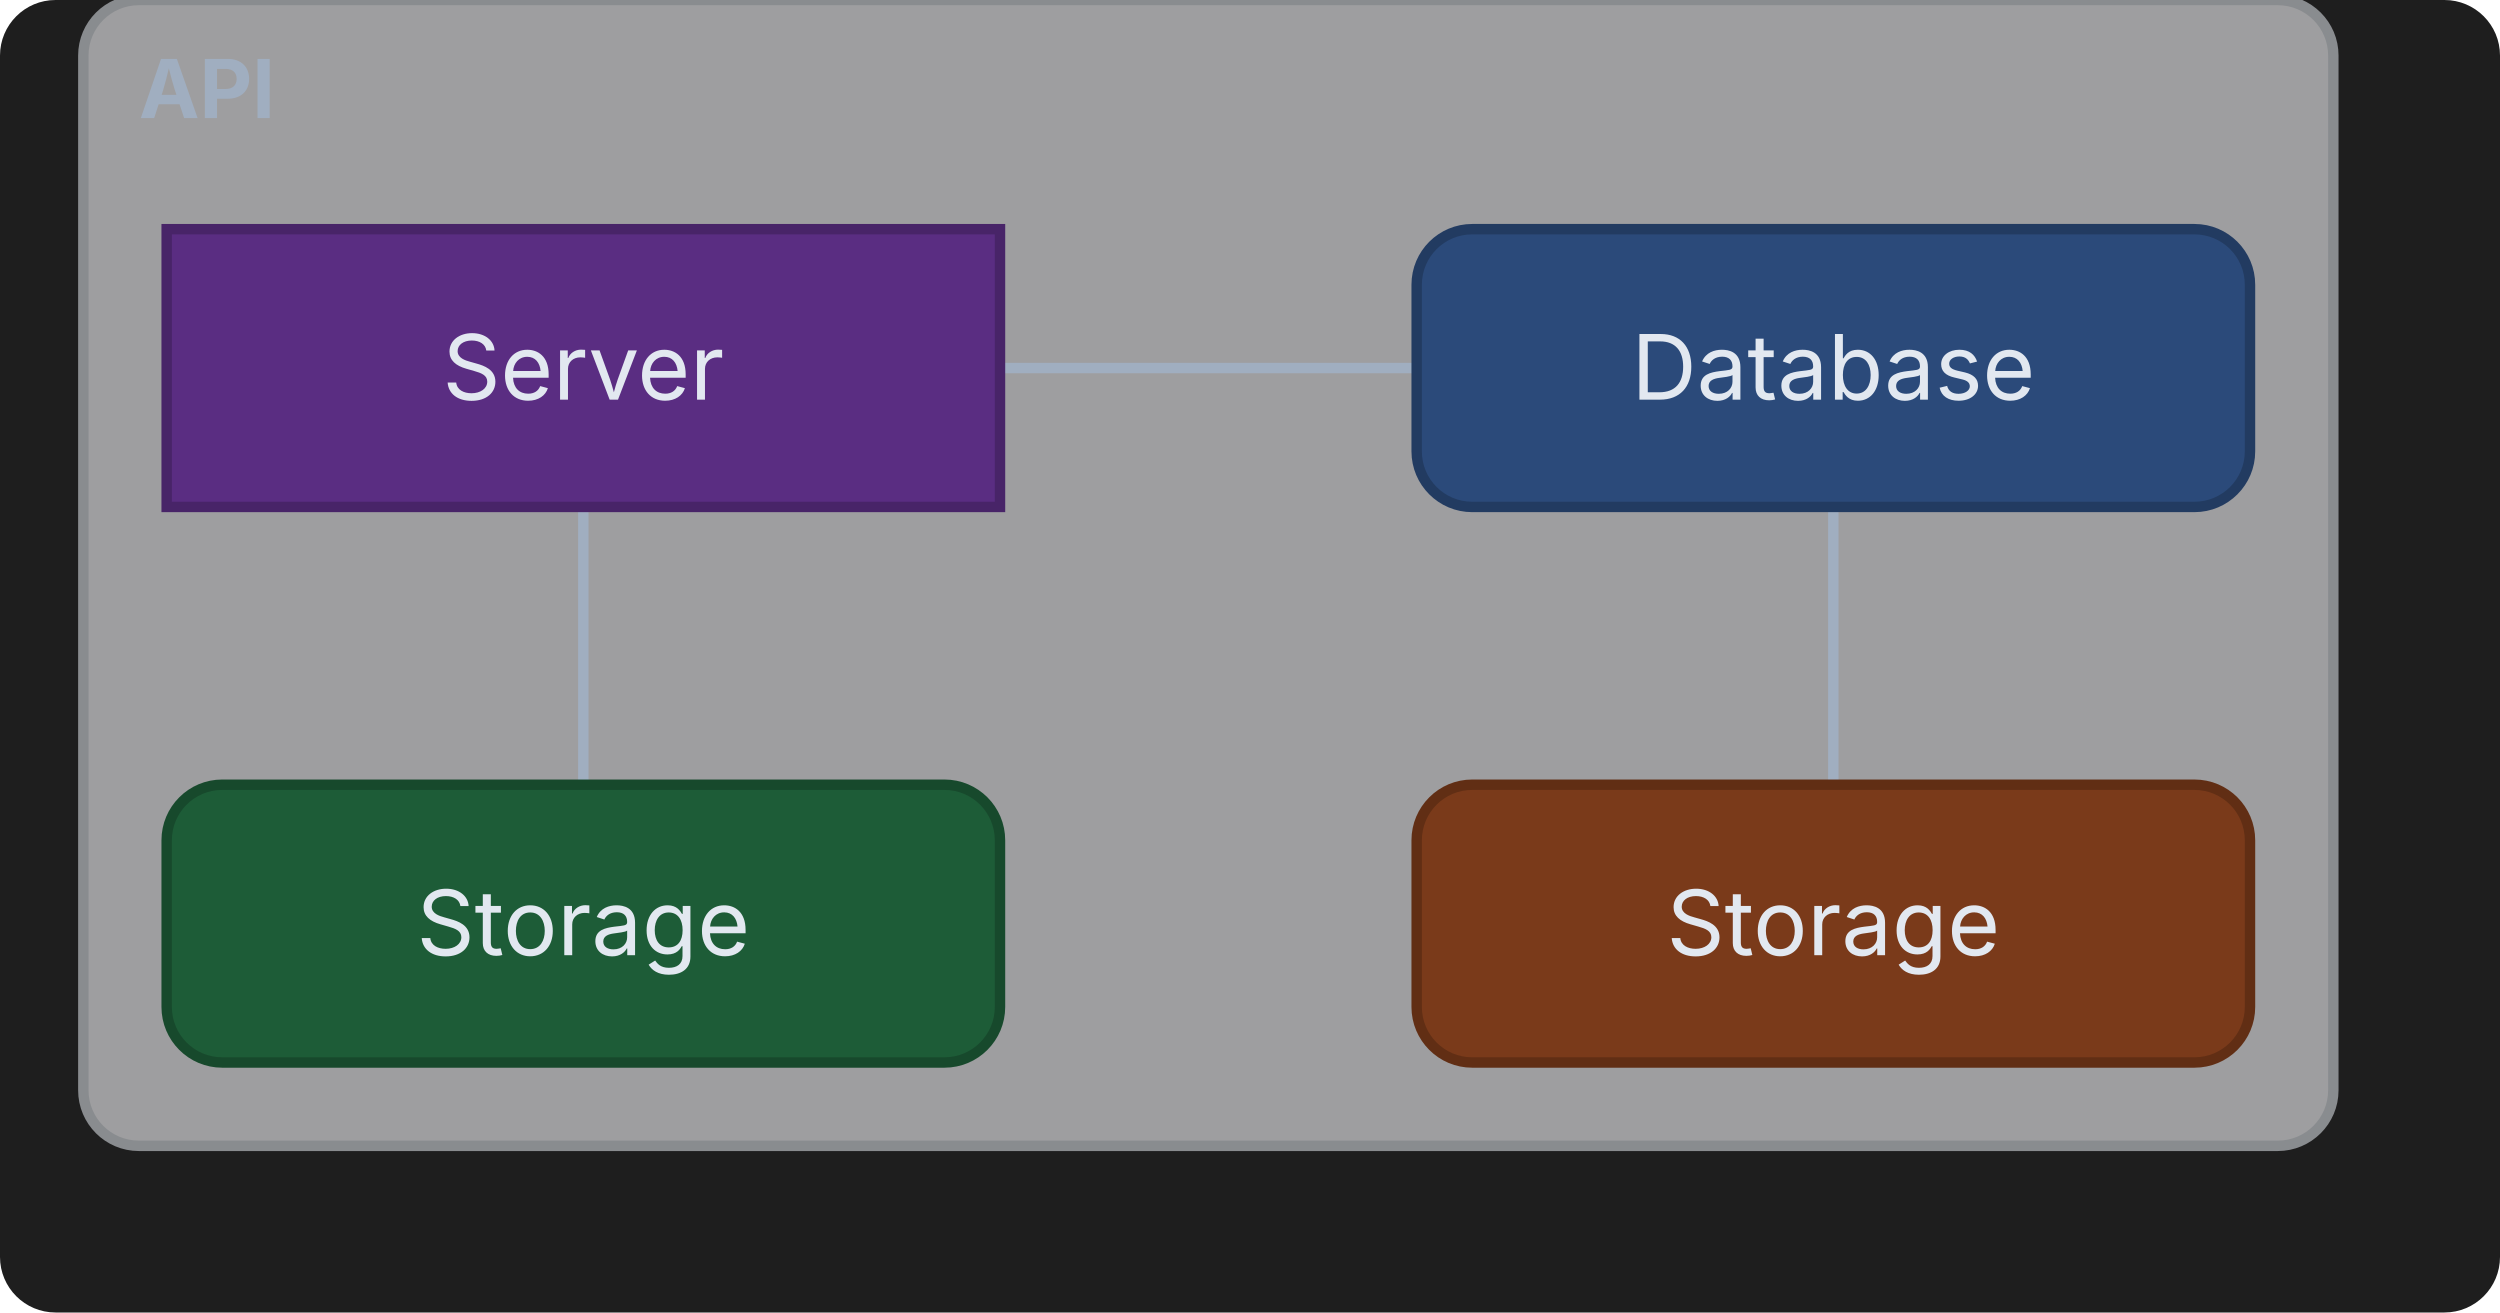
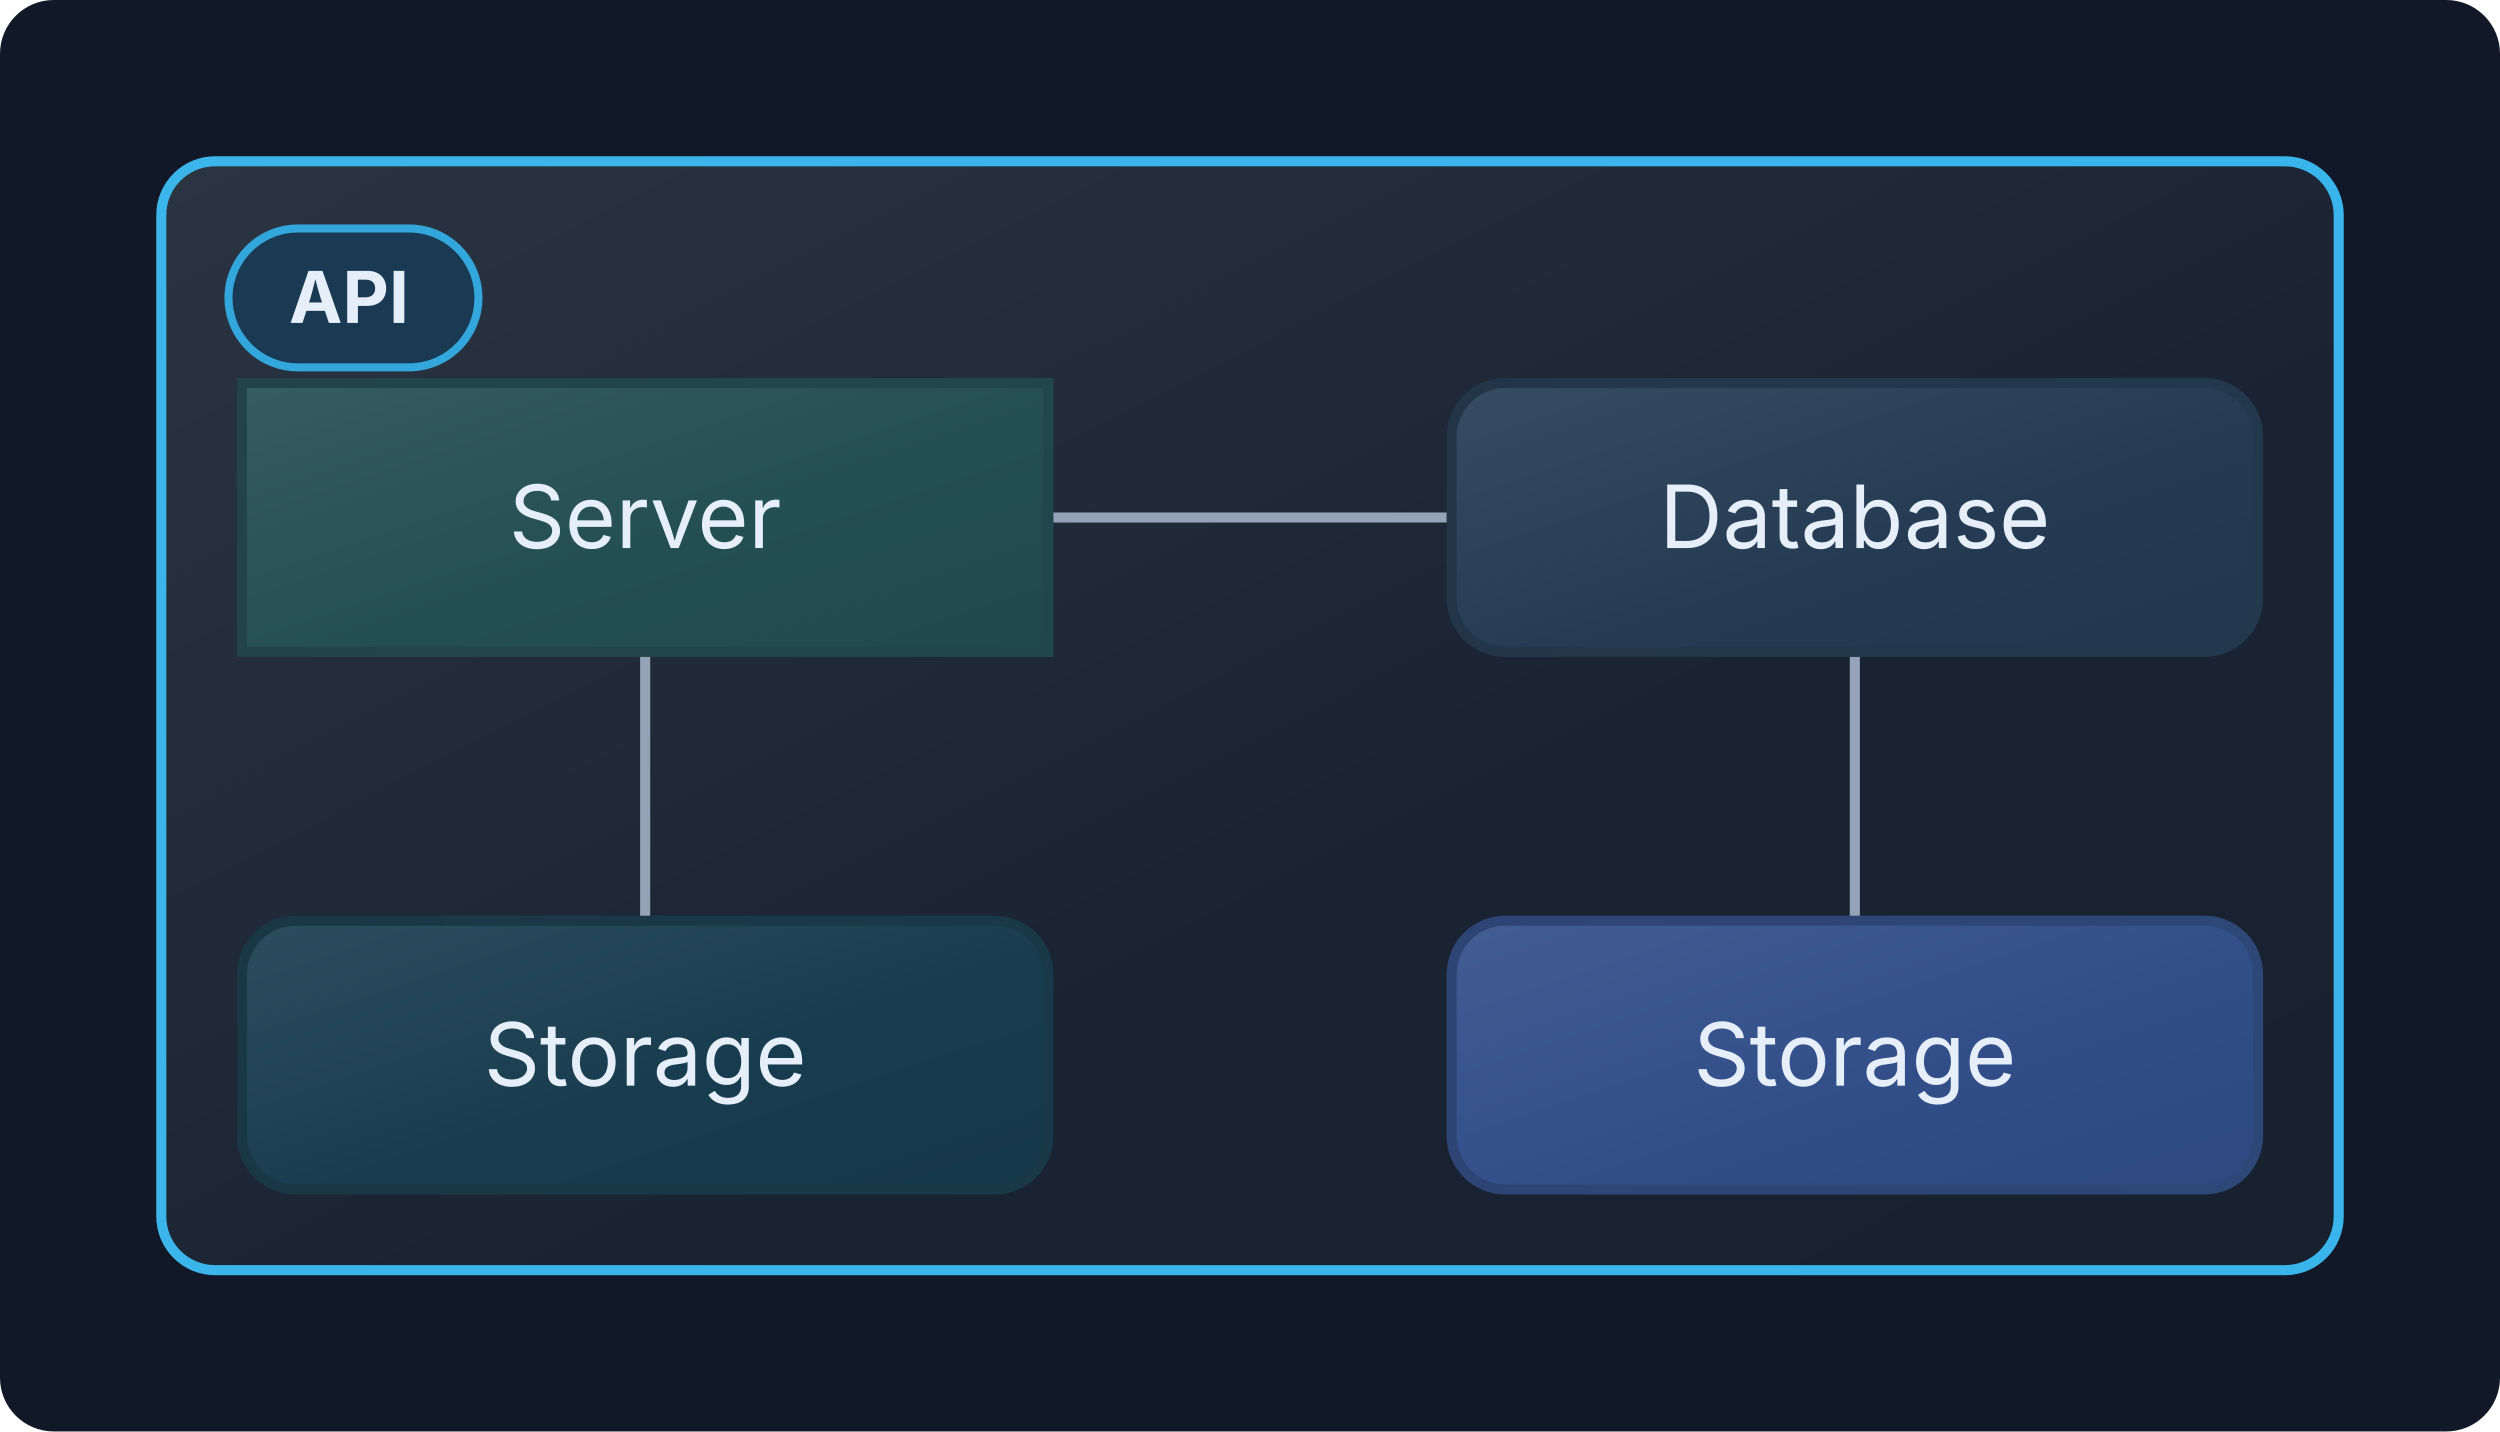
- <svg xmlns="http://www.w3.org/2000/svg" width="360.00" height="189.00" viewBox="0 0 360.00 189.00">
+ <svg xmlns="http://www.w3.org/2000/svg" width="372.00" height="213.00" viewBox="0 0 372.00 213.00">
  <defs>
    <marker id="arrowhead" markerWidth="10" markerHeight="7" refX="9" refY="3.5" orient="auto">
-       <polygon points="0 0, 10 3.5, 0 7" fill="#A0AEC0" />
+       <polygon points="0 0, 10 3.5, 0 7" fill="#94A3B8" />
    </marker>
  </defs>
-   <rect width="360.00" height="189.00" fill="#1E1E1E" rx="8.00" ry="8.00" />
-   <rect x="12.00" y="0.00" width="324.00" height="165.00" rx="8.00" ry="8.00" fill="#F3F4F6" stroke="#D1D5DB" stroke-width="1.50" opacity="0.6" />
-   <text x="20.00" y="17.00" font-family="&quot;Segoe UI&quot;, Inter, Arial, sans-serif" font-size="11.70" fill="#A0AEC0" font-weight="bold">API</text>
-   <path d="M 204.00,53.00 C 180.00,53.00 168.00,53.00 144.00,53.00" fill="none" stroke="#A0AEC0" stroke-width="1.50" />
-   <path d="M 84.00,113.00 C 84.00,97.00 84.00,89.00 84.00,73.00" fill="none" stroke="#A0AEC0" stroke-width="1.50" />
-   <path d="M 264.00,113.00 C 264.00,97.00 264.00,89.00 264.00,73.00" fill="none" stroke="#A0AEC0" stroke-width="1.50" />
-   <g transform="translate(204.00,33.00)">
-     <rect width="120.00" height="40.00" rx="8.00" ry="8.00" fill="#2B4A7A" stroke="#223B61" stroke-width="1.50" />
-     <text x="60.00" y="24.55" text-anchor="middle" font-family="&quot;Segoe UI&quot;, Inter, Arial, sans-serif" font-size="13.00" fill="#E2E8F0">Database</text>
+   <rect width="372.00" height="213.00" fill="#111827" rx="8.00" ry="8.00" />
+   <defs>
+     <linearGradient id="group-0-fill-gradient" x1="0%" y1="0%" x2="100%" y2="100%">
+       <stop offset="0%" stop-color="#2F3845E0" />
+       <stop offset="58%" stop-color="#1B2533E0" />
+       <stop offset="100%" stop-color="#19222FE0" />
+     </linearGradient>
+     <linearGradient id="group-0-stroke-gradient" x1="0%" y1="0%" x2="100%" y2="0%">
+       <stop offset="0%" stop-color="#3CB5EB" />
+       <stop offset="100%" stop-color="#3AB5EC" />
+     </linearGradient>
+   </defs>
+   <rect x="24.00" y="24.00" width="324.00" height="165.00" rx="8.00" ry="8.00" fill="url(#group-0-fill-gradient)" stroke="url(#group-0-stroke-gradient)" stroke-width="1.50" />
+   <rect x="34.00" y="34.00" width="37.19" height="20.66" rx="10.33" ry="10.33" fill="#193A52" stroke="#33A7DB" stroke-width="1.20" />
+   <text x="43.00" y="48.05" font-family="&quot;Segoe UI&quot;, Inter, Arial, sans-serif" font-size="10.66" fill="#E5EEF9" font-weight="bold">API</text>
+   <path d="M 216.00,77.00 C 192.00,77.00 180.00,77.00 156.00,77.00" fill="none" stroke="#94A3B8" stroke-width="1.50" />
+   <path d="M 96.00,137.00 C 96.00,121.00 96.00,113.00 96.00,97.00" fill="none" stroke="#94A3B8" stroke-width="1.50" />
+   <path d="M 276.00,137.00 C 276.00,121.00 276.00,113.00 276.00,97.00" fill="none" stroke="#94A3B8" stroke-width="1.50" />
+   <g transform="translate(216.00,57.00)">
+     <defs>
+       <linearGradient id="node-0-fill-gradient" x1="0%" y1="0%" x2="100%" y2="100%">
+         <stop offset="0%" stop-color="#374C62" />
+         <stop offset="58%" stop-color="#243B53" />
+         <stop offset="100%" stop-color="#21374E" />
+       </linearGradient>
+       <linearGradient id="node-0-stroke-gradient" x1="0%" y1="0%" x2="100%" y2="0%">
+         <stop offset="0%" stop-color="#233649" />
+         <stop offset="100%" stop-color="#22384D" />
+       </linearGradient>
+     </defs>
+     <rect width="120.00" height="40.00" rx="8.00" ry="8.00" fill="url(#node-0-fill-gradient)" stroke="url(#node-0-stroke-gradient)" stroke-width="1.50" />
+     <text x="60.00" y="24.55" text-anchor="middle" font-family="&quot;Segoe UI&quot;, Inter, Arial, sans-serif" font-size="13.00" fill="#E5EEF9">Database</text>
  </g>
-   <g transform="translate(24.00,113.00)">
-     <rect width="120.00" height="40.00" rx="8.00" ry="8.00" fill="#1D5C37" stroke="#17492C" stroke-width="1.50" />
-     <text x="60.00" y="24.55" text-anchor="middle" font-family="&quot;Segoe UI&quot;, Inter, Arial, sans-serif" font-size="13.00" fill="#E2E8F0">Storage</text>
+   <g transform="translate(36.00,137.00)">
+     <defs>
+       <linearGradient id="node-1-fill-gradient" x1="0%" y1="0%" x2="100%" y2="100%">
+         <stop offset="0%" stop-color="#2C4D5E" />
+         <stop offset="58%" stop-color="#183C4F" />
+         <stop offset="100%" stop-color="#16384A" />
+       </linearGradient>
+       <linearGradient id="node-1-stroke-gradient" x1="0%" y1="0%" x2="100%" y2="0%">
+         <stop offset="0%" stop-color="#1A3745" />
+         <stop offset="100%" stop-color="#193949" />
+       </linearGradient>
+     </defs>
+     <rect width="120.00" height="40.00" rx="8.00" ry="8.00" fill="url(#node-1-fill-gradient)" stroke="url(#node-1-stroke-gradient)" stroke-width="1.50" />
+     <text x="60.00" y="24.55" text-anchor="middle" font-family="&quot;Segoe UI&quot;, Inter, Arial, sans-serif" font-size="13.00" fill="#E5EEF9">Storage</text>
  </g>
-   <g transform="translate(204.00,113.00)">
-     <rect width="120.00" height="40.00" rx="8.00" ry="8.00" fill="#7A3A1A" stroke="#612E14" stroke-width="1.50" />
-     <text x="60.00" y="24.55" text-anchor="middle" font-family="&quot;Segoe UI&quot;, Inter, Arial, sans-serif" font-size="13.00" fill="#E2E8F0">Storage</text>
+   <g transform="translate(216.00,137.00)">
+     <defs>
+       <linearGradient id="node-2-fill-gradient" x1="0%" y1="0%" x2="100%" y2="100%">
+         <stop offset="0%" stop-color="#435D93" />
+         <stop offset="58%" stop-color="#314E89" />
+         <stop offset="100%" stop-color="#2E4980" />
+       </linearGradient>
+       <linearGradient id="node-2-stroke-gradient" x1="0%" y1="0%" x2="100%" y2="0%">
+         <stop offset="0%" stop-color="#2E4474" />
+         <stop offset="100%" stop-color="#2D4777" />
+       </linearGradient>
+     </defs>
+     <rect width="120.00" height="40.00" rx="8.00" ry="8.00" fill="url(#node-2-fill-gradient)" stroke="url(#node-2-stroke-gradient)" stroke-width="1.50" />
+     <text x="60.00" y="24.55" text-anchor="middle" font-family="&quot;Segoe UI&quot;, Inter, Arial, sans-serif" font-size="13.00" fill="#E5EEF9">Storage</text>
  </g>
-   <g transform="translate(24.00,33.00)">
-     <rect width="120.00" height="40.00" rx="0" ry="0" fill="#5A2D82" stroke="#482468" stroke-width="1.50" />
-     <text x="60.00" y="24.55" text-anchor="middle" font-family="&quot;Segoe UI&quot;, Inter, Arial, sans-serif" font-size="13.00" fill="#E2E8F0">Server</text>
+   <g transform="translate(36.00,57.00)">
+     <defs>
+       <linearGradient id="node-3-fill-gradient" x1="0%" y1="0%" x2="100%" y2="100%">
+         <stop offset="0%" stop-color="#365D61" />
+         <stop offset="58%" stop-color="#234E52" />
+         <stop offset="100%" stop-color="#20494D" />
+       </linearGradient>
+       <linearGradient id="node-3-stroke-gradient" x1="0%" y1="0%" x2="100%" y2="0%">
+         <stop offset="0%" stop-color="#224448" />
+         <stop offset="100%" stop-color="#21474C" />
+       </linearGradient>
+     </defs>
+     <rect width="120.00" height="40.00" rx="0" ry="0" fill="url(#node-3-fill-gradient)" stroke="url(#node-3-stroke-gradient)" stroke-width="1.50" />
+     <text x="60.00" y="24.55" text-anchor="middle" font-family="&quot;Segoe UI&quot;, Inter, Arial, sans-serif" font-size="13.00" fill="#E5EEF9">Server</text>
  </g>
</svg>
